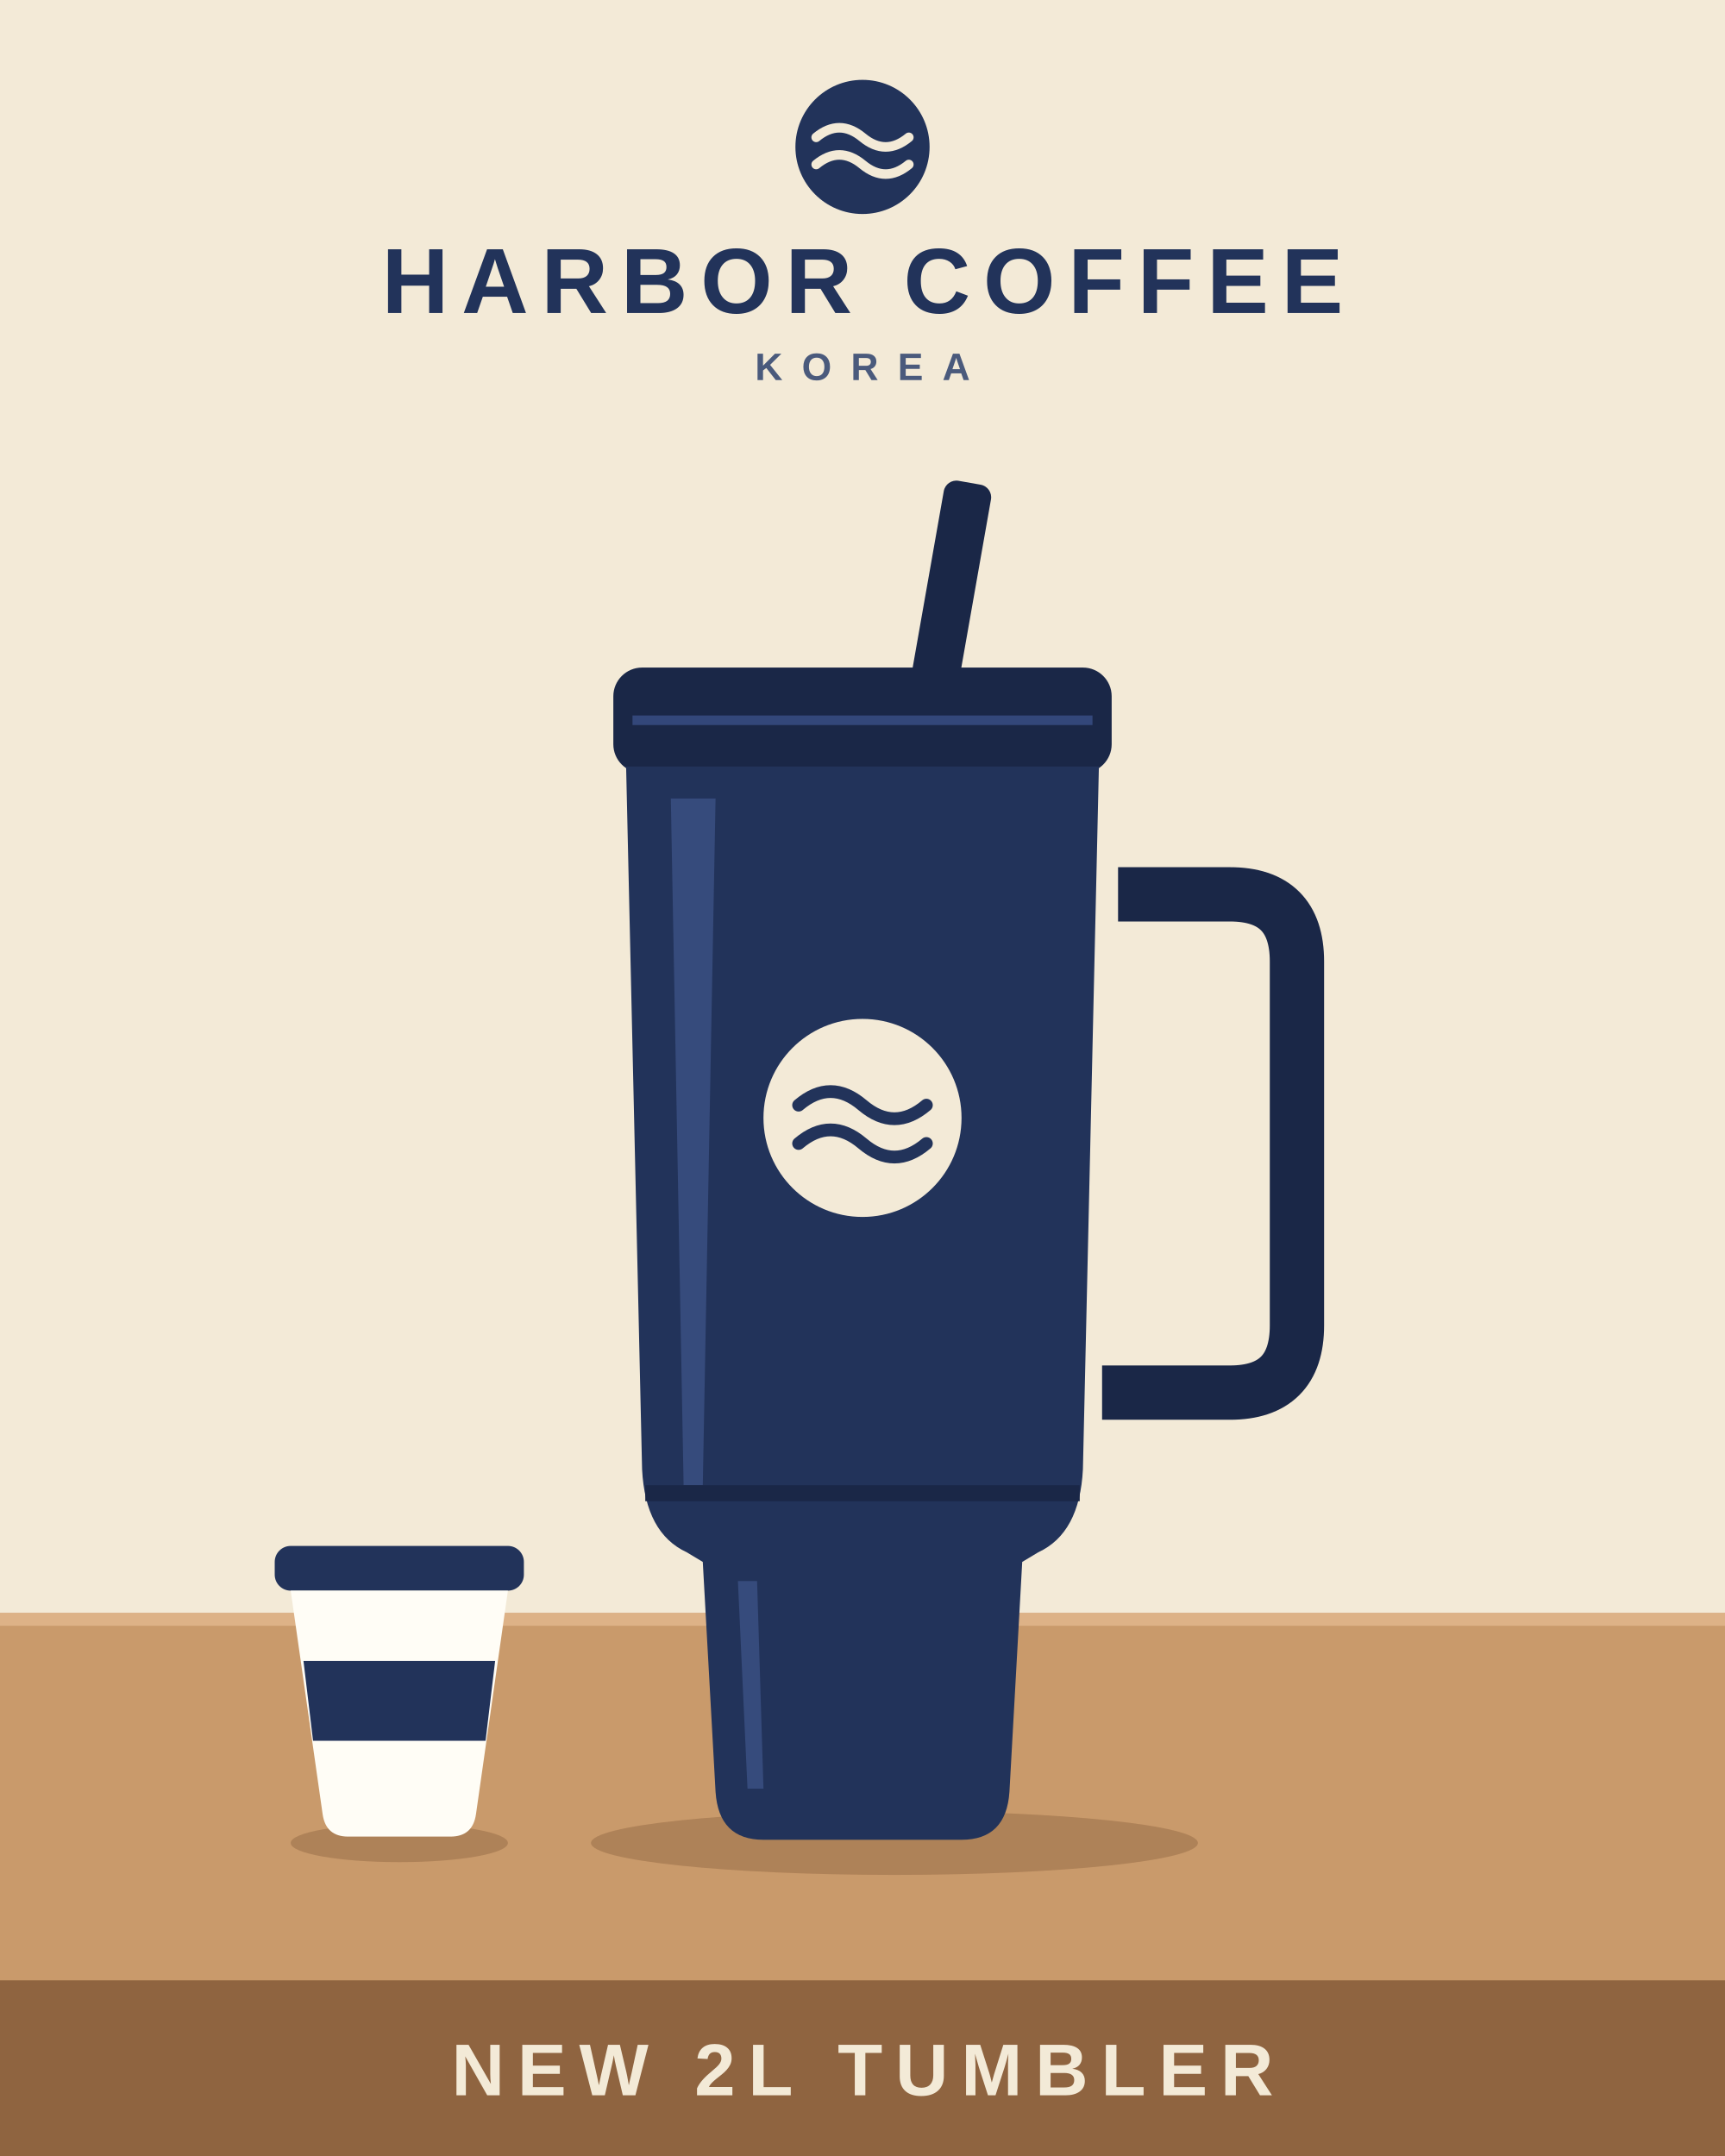
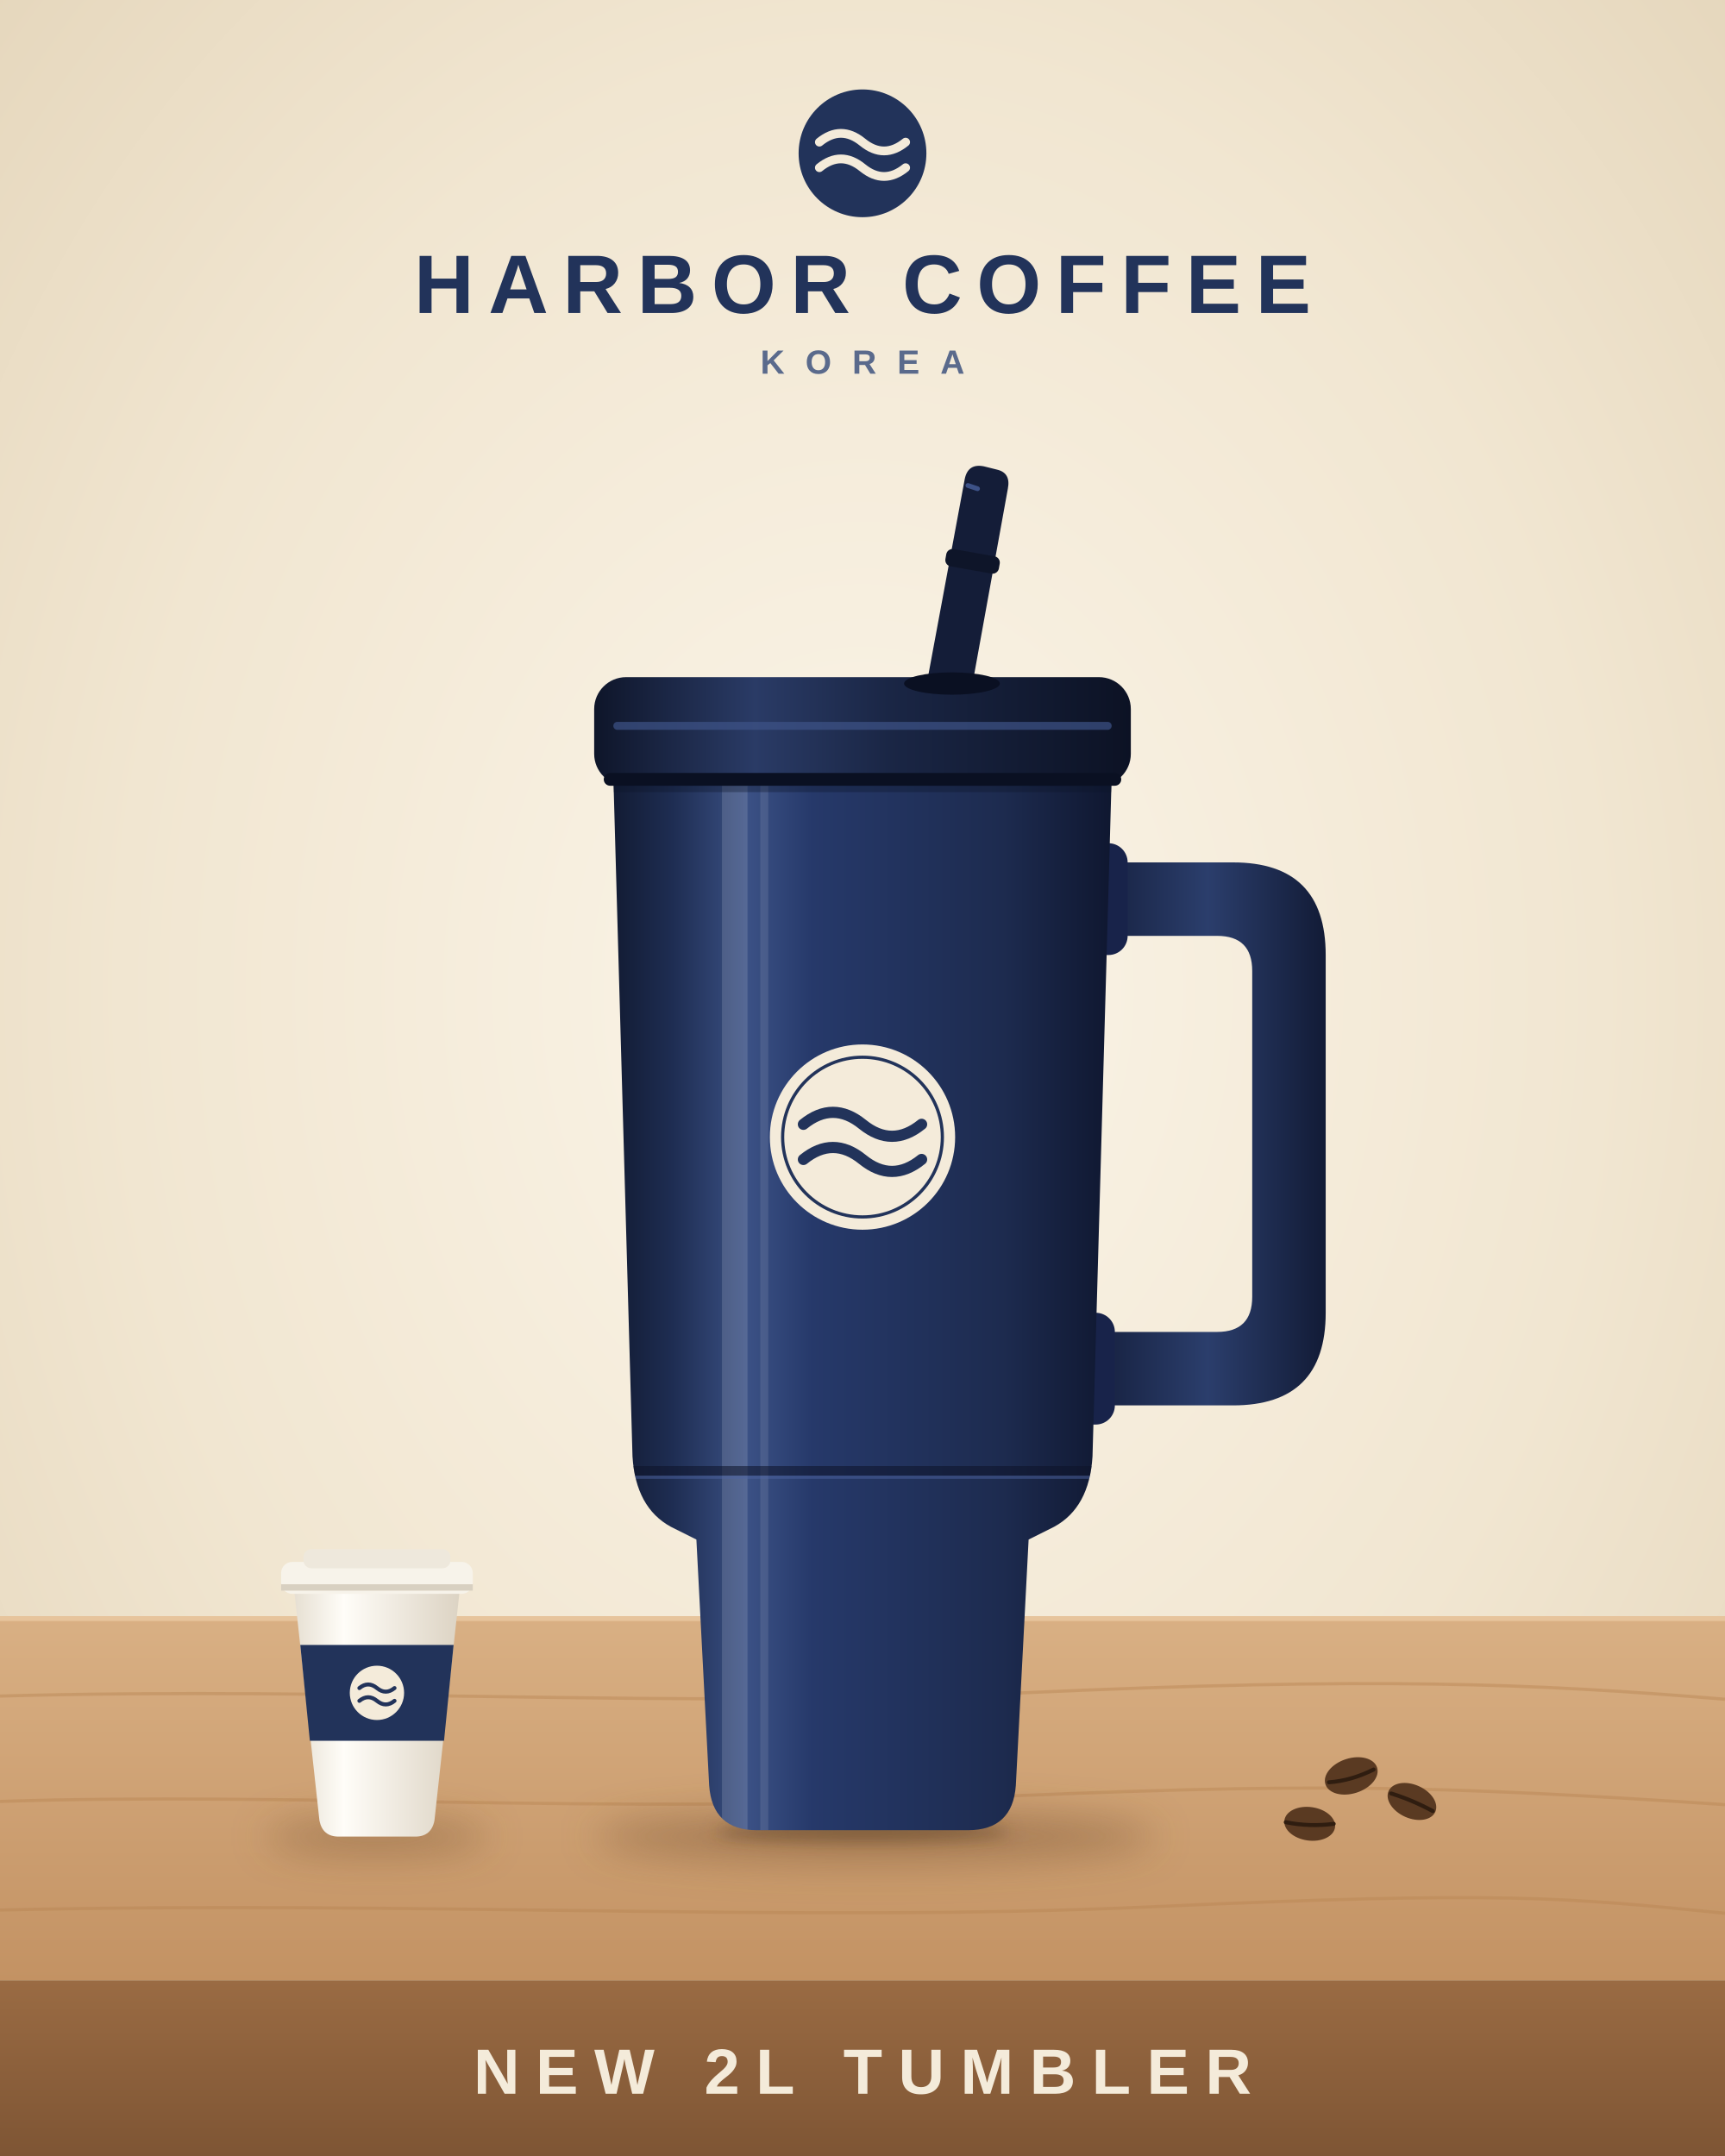
<svg xmlns="http://www.w3.org/2000/svg" width="1080" height="1350" viewBox="0 0 1080 1350">
-   <rect width="1080" height="1350" fill="#F3EAD7" />
-   <circle cx="540" cy="92" r="42" fill="#22335A" />
-   <path d="M511 86 q14.5 -12 29 0 t29 0 M511 103 q14.5 -12 29 0 t29 0" fill="none" stroke="#F3EAD7" stroke-width="6" stroke-linecap="round" />
-   <text x="540" y="196" text-anchor="middle" font-family="Arial, Helvetica, sans-serif" font-size="58" font-weight="700" letter-spacing="8" fill="#22335A">HARBOR COFFEE</text>
-   <text x="540" y="238" text-anchor="middle" font-family="Arial, Helvetica, sans-serif" font-size="24" font-weight="700" letter-spacing="12" fill="#4A5A7C">KOREA</text>
-   <rect x="0" y="1010" width="1080" height="240" fill="#C99A6B" />
-   <rect x="0" y="1010" width="1080" height="8" fill="#DDB287" />
-   <rect x="0" y="1240" width="1080" height="110" fill="#8F6440" />
-   <ellipse cx="560" cy="1154" rx="190" ry="20" fill="#8F6440" opacity="0.45" />
-   <ellipse cx="250" cy="1154" rx="68" ry="12" fill="#8F6440" opacity="0.45" />
-   <rect x="566" y="300" width="30" height="150" rx="8" fill="#1A2747" transform="rotate(10 581 450)" />
-   <path d="M700 560 L770 560 Q812 560 812 602 L812 830 Q812 872 770 872 L690 872" fill="none" stroke="#1A2747" stroke-width="34" stroke-linejoin="round" />
-   <rect x="384" y="418" width="312" height="66" rx="18" fill="#1A2747" />
-   <rect x="396" y="448" width="288" height="6" fill="#33477A" />
-   <path d="M392 480 L688 480 L678 920 Q676 960 650 972 L640 978 L632 1122 Q630 1152 602 1152 L478 1152 Q450 1152 448 1122 L440 978 L430 972 Q404 960 402 920 Z" fill="#22335A" />
-   <path d="M420 500 L448 500 L440 930 L428 930 Z" fill="#3A4F82" opacity="0.85" />
-   <path d="M462 990 L474 990 L478 1120 L468 1120 Z" fill="#3A4F82" opacity="0.85" />
-   <rect x="404" y="930" width="272" height="10" fill="#1A2747" />
-   <circle cx="540" cy="700" r="62" fill="#F3EAD7" />
-   <path d="M500 692 q20 -17 40 0 t40 0 M500 716 q20 -17 40 0 t40 0" fill="none" stroke="#22335A" stroke-width="8" stroke-linecap="round" />
-   <rect x="172" y="968" width="156" height="28" rx="10" fill="#22335A" />
-   <path d="M182 996 L318 996 L298 1136 Q296 1150 282 1150 L218 1150 Q204 1150 202 1136 Z" fill="#FFFDF6" />
-   <path d="M190 1040 L310 1040 L304 1090 L196 1090 Z" fill="#22335A" />
-   <text x="540" y="1312" text-anchor="middle" font-family="Arial, Helvetica, sans-serif" font-size="46" font-weight="700" letter-spacing="8" fill="#F3EAD7">NEW 2L TUMBLER</text>
+   <defs>
+     <radialGradient id="wall" cx="0.5" cy="0.46" r="0.72">
+       <stop offset="0" stop-color="#FBF5E9" />
+       <stop offset="0.6" stop-color="#F1E6D1" />
+       <stop offset="1" stop-color="#E4D5BA" />
+     </radialGradient>
+     <linearGradient id="steel" x1="0" x2="1" y1="0" y2="0">
+       <stop offset="0" stop-color="#121B33" />
+       <stop offset="0.12" stop-color="#1E2D52" />
+       <stop offset="0.27" stop-color="#3B5185" />
+       <stop offset="0.4" stop-color="#26396A" />
+       <stop offset="0.78" stop-color="#1D2B4F" />
+       <stop offset="1" stop-color="#0F1730" />
+     </linearGradient>
+     <linearGradient id="lid" x1="0" x2="1" y1="0" y2="0">
+       <stop offset="0" stop-color="#0E1529" />
+       <stop offset="0.3" stop-color="#2A3B66" />
+       <stop offset="0.55" stop-color="#1A2645" />
+       <stop offset="1" stop-color="#0C1224" />
+     </linearGradient>
+     <linearGradient id="handle" x1="0" x2="1" y1="0" y2="0">
+       <stop offset="0" stop-color="#101832" />
+       <stop offset="0.55" stop-color="#2B3E6C" />
+       <stop offset="1" stop-color="#121B36" />
+     </linearGradient>
+     <linearGradient id="paper" x1="0" x2="1" y1="0" y2="0">
+       <stop offset="0" stop-color="#E6DFD2" />
+       <stop offset="0.3" stop-color="#FFFDF8" />
+       <stop offset="1" stop-color="#DCD3C3" />
+     </linearGradient>
+     <linearGradient id="tabletop" x1="0" x2="0" y1="0" y2="1">
+       <stop offset="0" stop-color="#D9B084" />
+       <stop offset="1" stop-color="#C39263" />
+     </linearGradient>
+     <linearGradient id="tableedge" x1="0" x2="0" y1="0" y2="1">
+       <stop offset="0" stop-color="#9A6B43" />
+       <stop offset="1" stop-color="#7E5534" />
+     </linearGradient>
+     <filter id="soft" x="-30%" y="-200%" width="160%" height="500%">
+       <feGaussianBlur stdDeviation="12" />
+     </filter>
+     <filter id="softer" x="-30%" y="-200%" width="160%" height="500%">
+       <feGaussianBlur stdDeviation="5" />
+     </filter>
+     <clipPath id="body-clip">
+       <path d="M384 486 L696 486 L684 912 Q682 944 660 956 L644 964 L636 1118 Q634 1146 606 1146 L474 1146 Q446 1146 444 1118 L436 964 L420 956 Q398 944 396 912 Z" />
+     </clipPath>
+   </defs>
+   <rect width="1080" height="1350" fill="url(#wall)" />
+   <circle cx="540" cy="96" r="40" fill="#22335A" />
+   <path d="M513 89 q13.5 -11 27 0 t27 0 M513 105 q13.5 -11 27 0 t27 0" fill="none" stroke="#F4EBDA" stroke-width="5.5" stroke-linecap="round" />
+   <text x="540" y="196" text-anchor="middle" font-family="Arial, Helvetica, sans-serif" font-size="52" font-weight="700" letter-spacing="9" fill="#22335A">HARBOR COFFEE</text>
+   <text x="540" y="234" text-anchor="middle" font-family="Arial, Helvetica, sans-serif" font-size="21" font-weight="700" letter-spacing="13" fill="#5A6A8C">KOREA</text>
+   <rect x="0" y="1012" width="1080" height="228" fill="url(#tabletop)" />
+   <rect x="0" y="1012" width="1080" height="3" fill="#E7C49C" />
+   <g fill="none" stroke="#B98552" stroke-width="2" opacity="0.45">
+     <path d="M0 1062 C 220 1056, 420 1070, 640 1060 S 960 1054, 1080 1064" />
+     <path d="M0 1128 C 180 1122, 380 1136, 600 1126 S 900 1118, 1080 1130" />
+     <path d="M0 1196 C 260 1190, 500 1204, 720 1194 S 980 1188, 1080 1198" />
+   </g>
+   <rect x="0" y="1240" width="1080" height="110" fill="url(#tableedge)" />
+   <ellipse cx="548" cy="1150" rx="176" ry="16" fill="#6E4A2C" opacity="0.4" filter="url(#soft)" />
+   <ellipse cx="540" cy="1147" rx="92" ry="6" fill="#4F341F" opacity="0.5" filter="url(#softer)" />
+   <ellipse cx="236" cy="1150" rx="70" ry="10" fill="#6E4A2C" opacity="0.42" filter="url(#soft)" />
+   <g fill="#5A3A22">
+     <ellipse cx="846" cy="1112" rx="17" ry="11" transform="rotate(-18 846 1112)" />
+     <ellipse cx="884" cy="1128" rx="16" ry="10.5" transform="rotate(24 884 1128)" />
+     <ellipse cx="820" cy="1142" rx="16" ry="10.5" transform="rotate(8 820 1142)" />
+   </g>
+   <g fill="none" stroke="#2F1D10" stroke-width="2.5" stroke-linecap="round">
+     <path d="M832 1116 q14 -1 28 -8" />
+     <path d="M871 1123 q13 4 26 11" />
+     <path d="M805 1141 q15 3 30 1" />
+   </g>
+   <path d="M184 994 L288 994 L272 1140 Q270 1150 260 1150 L212 1150 Q202 1150 200 1140 Z" fill="url(#paper)" />
+   <path d="M188 1030 L284 1030 L278 1090 L194 1090 Z" fill="#22335A" />
+   <circle cx="236" cy="1060" r="17" fill="#F4EBDA" />
+   <path d="M225 1057 q5.5 -4.5 11 0 t11 0 M225 1065 q5.5 -4.5 11 0 t11 0" fill="none" stroke="#22335A" stroke-width="2.5" stroke-linecap="round" />
+   <rect x="176" y="978" width="120" height="20" rx="7" fill="#F7F3EA" />
+   <rect x="190" y="970" width="92" height="12" rx="5" fill="#EEE8DC" />
+   <rect x="176" y="992" width="120" height="4" fill="#D8D0C1" />
+   <path d="M676 540 H772 Q830 540 830 598 V822 Q830 880 772 880 H666 V834 H762 Q784 834 784 812 V608 Q784 586 762 586 H676 Z" fill="url(#handle)" />
+   <rect x="664" y="528" width="42" height="70" rx="12" fill="#18234A" />
+   <rect x="656" y="822" width="42" height="70" rx="12" fill="#18234A" />
+   <path d="M384 486 L696 486 L684 912 Q682 944 660 956 L644 964 L636 1118 Q634 1146 606 1146 L474 1146 Q446 1146 444 1118 L436 964 L420 956 Q398 944 396 912 Z" fill="url(#steel)" />
+   <g clip-path="url(#body-clip)">
+     <rect x="452" y="486" width="16" height="660" fill="#FFFFFF" opacity="0.14" />
+     <rect x="476" y="486" width="5" height="660" fill="#FFFFFF" opacity="0.1" />
+     <rect x="380" y="918" width="320" height="6" fill="#0C1328" opacity="0.55" />
+     <rect x="380" y="924" width="320" height="2" fill="#4D64A0" opacity="0.5" />
+     <rect x="380" y="486" width="320" height="10" fill="#0C1328" opacity="0.35" />
+   </g>
+   <circle cx="540" cy="712" r="58" fill="#F4EBDA" />
+   <circle cx="540" cy="712" r="50" fill="none" stroke="#22335A" stroke-width="2" />
+   <path d="M503 704 q18.5 -15 37 0 t37 0 M503 726 q18.5 -15 37 0 t37 0" fill="none" stroke="#22335A" stroke-width="7" stroke-linecap="round" />
+   <path d="M578 440 L604 300 Q606 290 616 292 L624 294 Q633 296 631 306 L606 444 Z" fill="#141D38" />
+   <path d="M606 304 L612 306" stroke="#3D5287" stroke-width="3" stroke-linecap="round" />
+   <rect x="592" y="346" width="34" height="11" rx="4" fill="#0E1529" transform="rotate(10 609 351)" />
+   <rect x="372" y="424" width="336" height="68" rx="20" fill="url(#lid)" />
+   <rect x="384" y="452" width="312" height="5" rx="2.5" fill="#3D5287" opacity="0.7" />
+   <rect x="378" y="484" width="324" height="8" rx="4" fill="#0A1022" />
+   <ellipse cx="596" cy="428" rx="30" ry="7" fill="#0A1022" />
+   <text x="540" y="1311" text-anchor="middle" font-family="Arial, Helvetica, sans-serif" font-size="40" font-weight="700" letter-spacing="10" fill="#F4EBDA">NEW 2L TUMBLER</text>
</svg>
